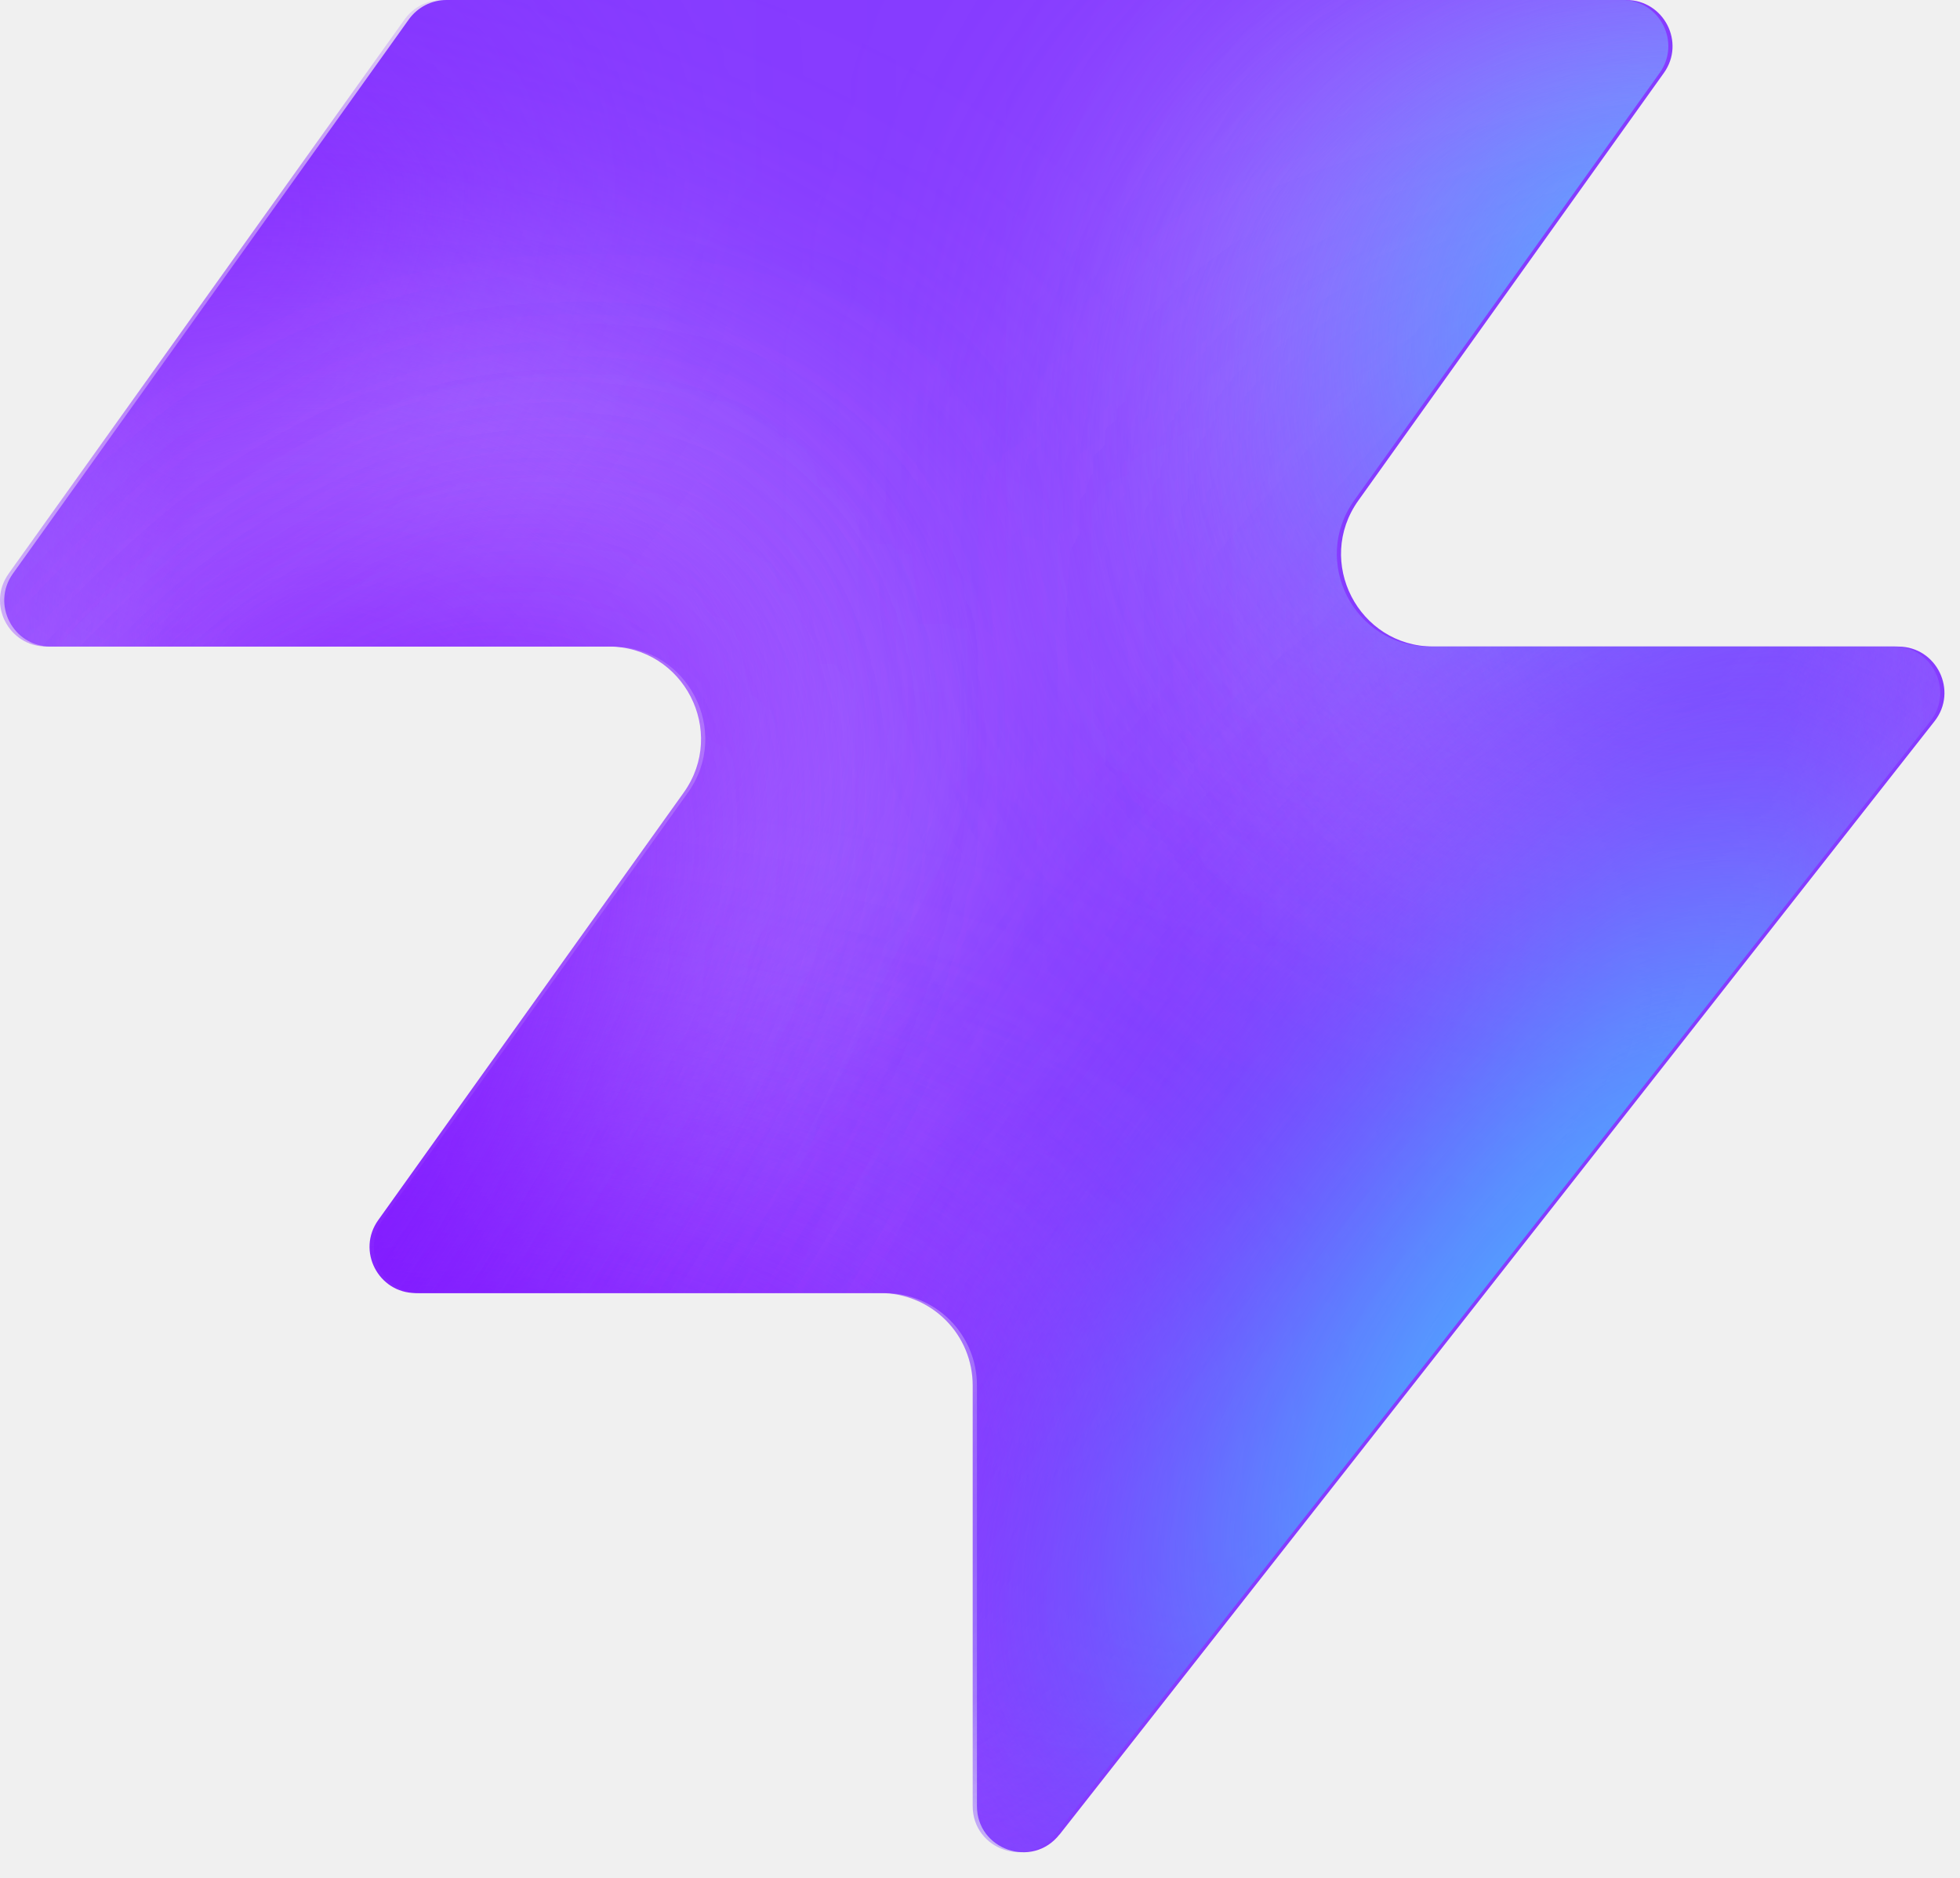
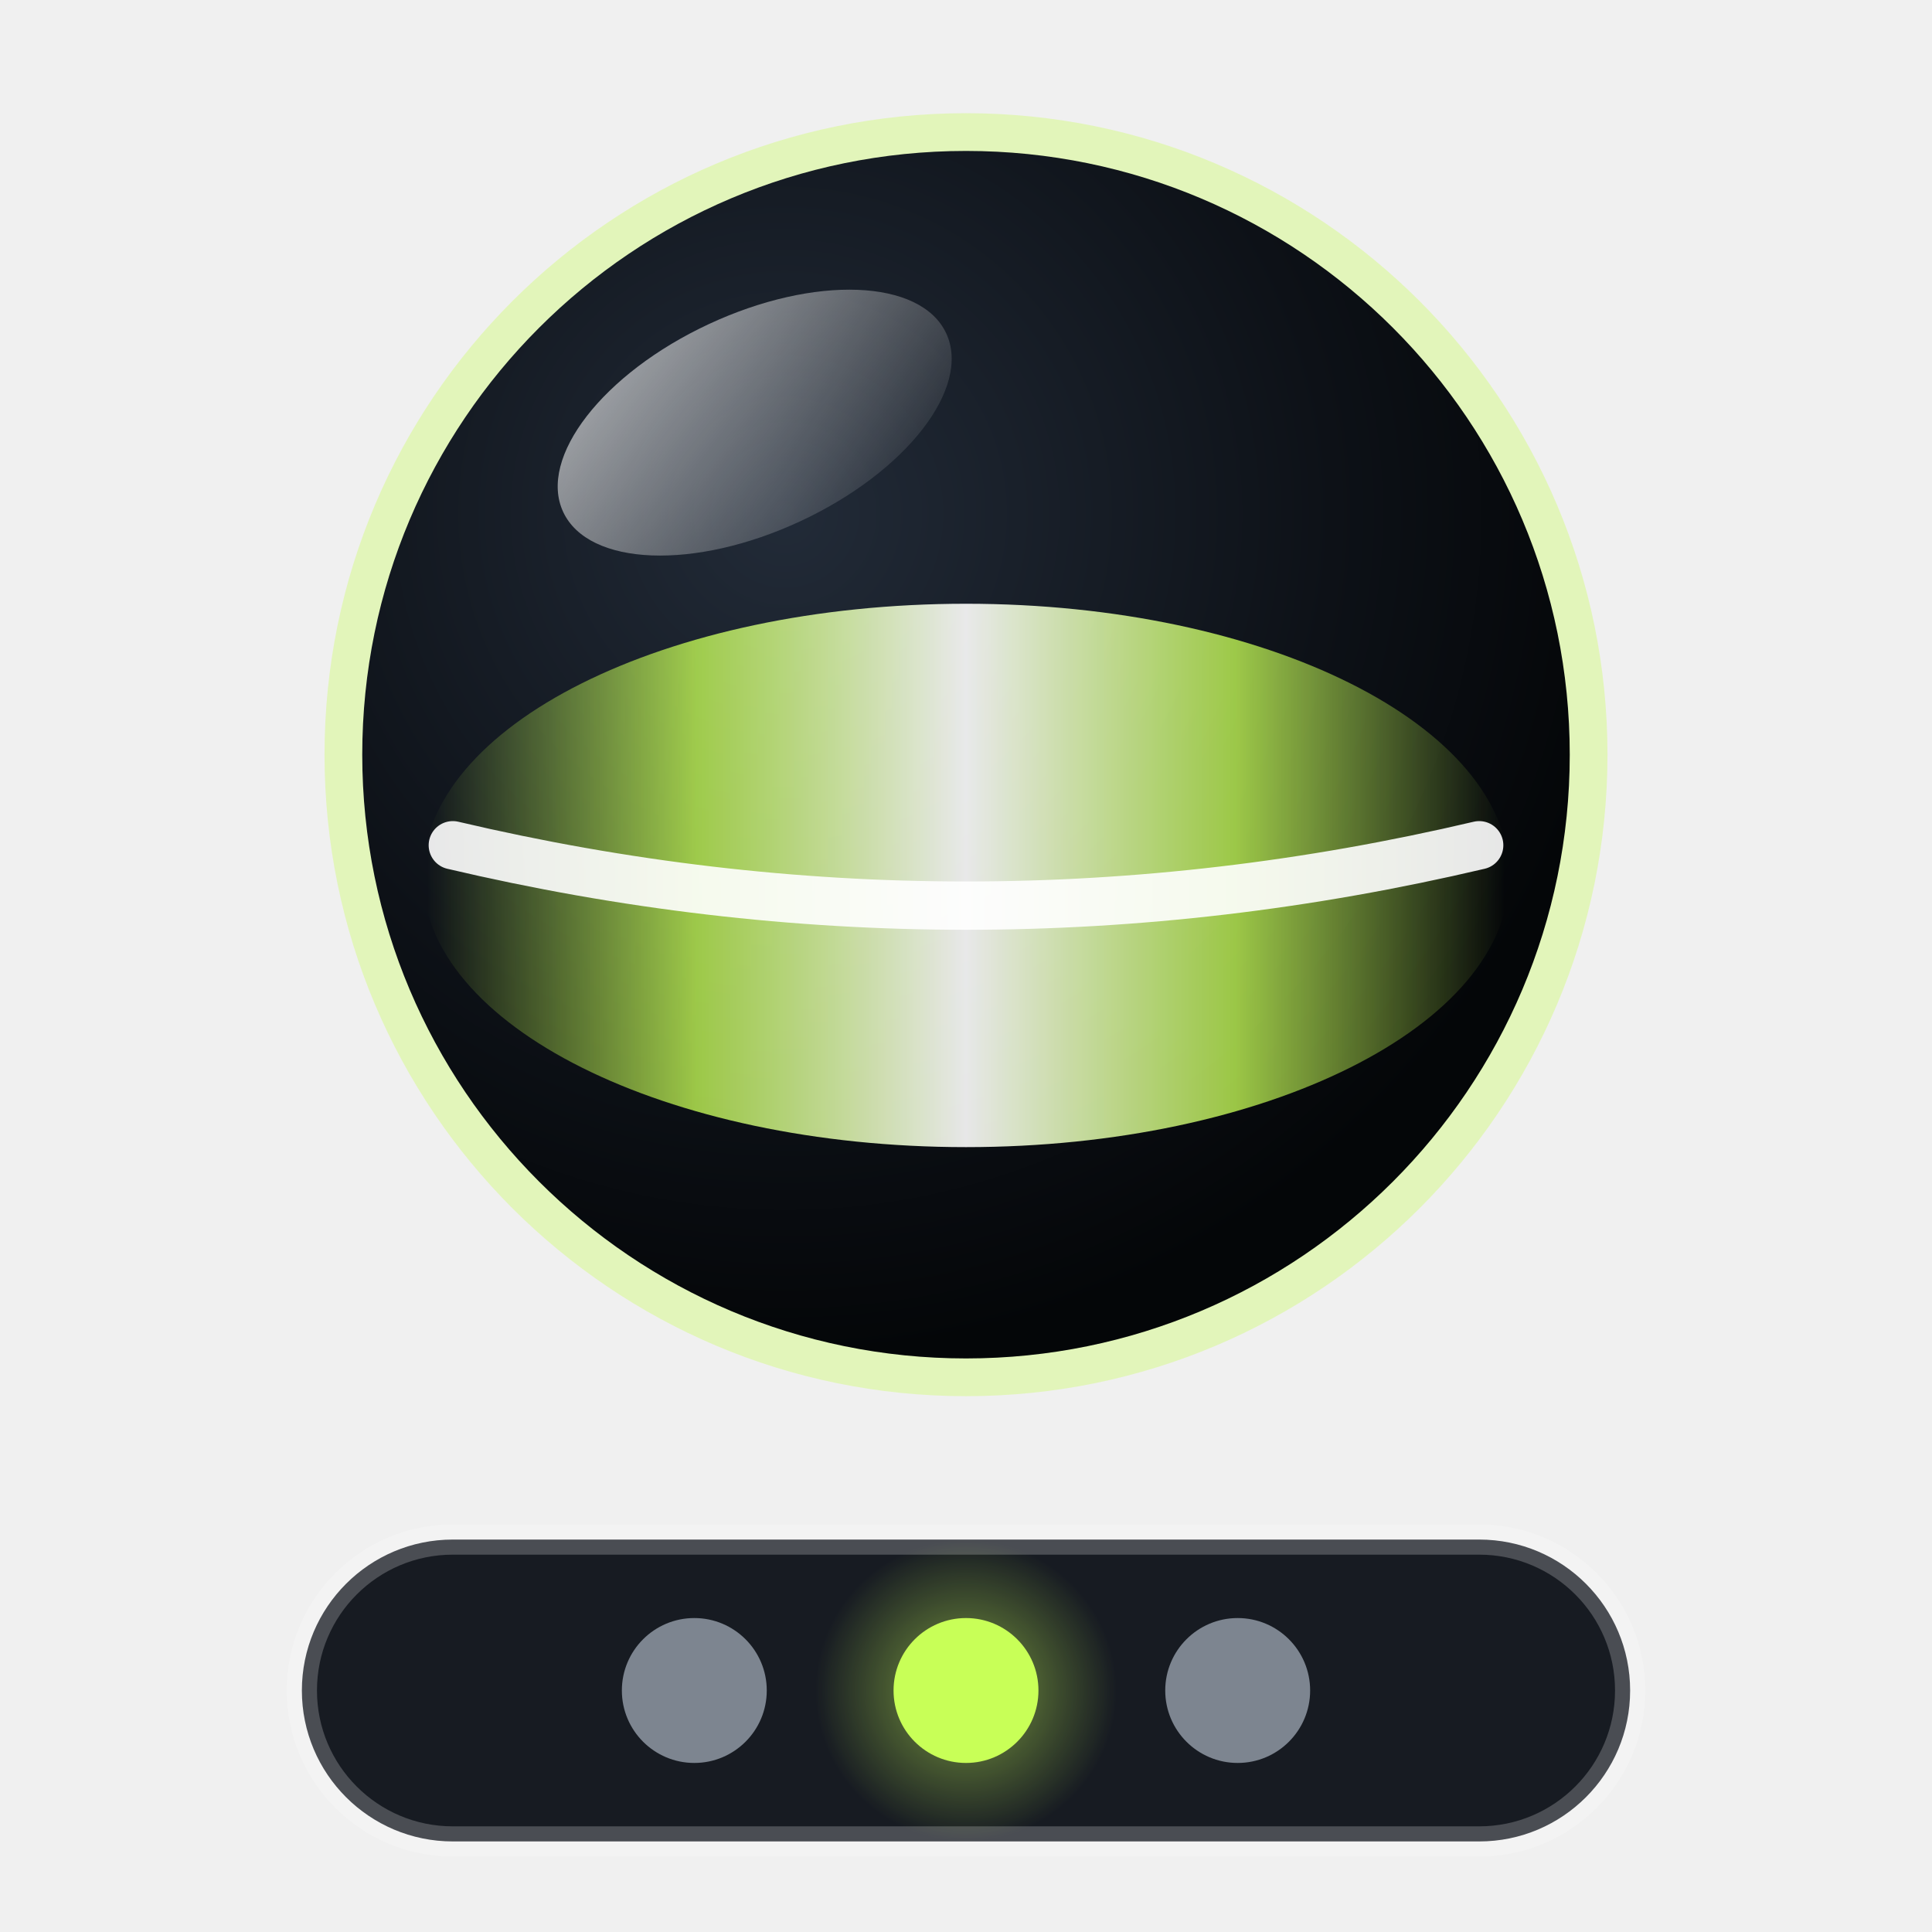
- <svg xmlns="http://www.w3.org/2000/svg" width="48" height="46" fill="none" viewBox="0 0 48 46">
-   <path fill="#863bff" d="M25.946 44.938c-.664.845-2.021.375-2.021-.698V33.937a2.26 2.26 0 0 0-2.262-2.262H10.287c-.92 0-1.456-1.04-.92-1.788l7.48-10.471c1.07-1.497 0-3.578-1.842-3.578H1.237c-.92 0-1.456-1.04-.92-1.788L10.013.474c.214-.297.556-.474.92-.474h28.894c.92 0 1.456 1.04.92 1.788l-7.48 10.471c-1.07 1.498 0 3.579 1.842 3.579h11.377c.943 0 1.473 1.088.89 1.83L25.947 44.94z" style="fill:#863bff;fill:color(display-p3 .525 .23 1);fill-opacity:1" />
-   <mask id="a" width="48" height="46" x="0" y="0" maskUnits="userSpaceOnUse" style="mask-type:alpha">
-     <path fill="#000" d="M25.842 44.938c-.664.844-2.021.375-2.021-.698V33.937a2.26 2.26 0 0 0-2.262-2.262H10.183c-.92 0-1.456-1.04-.92-1.788l7.48-10.471c1.07-1.498 0-3.579-1.842-3.579H1.133c-.92 0-1.456-1.04-.92-1.787L9.91.473c.214-.297.556-.474.92-.474h28.894c.92 0 1.456 1.04.92 1.788l-7.48 10.471c-1.07 1.498 0 3.578 1.842 3.578h11.377c.943 0 1.473 1.088.89 1.832L25.843 44.94z" style="fill:#000;fill-opacity:1" />
-   </mask>
-   <g mask="url(#a)">
-     <g filter="url(#b)">
-       <ellipse cx="5.508" cy="14.704" fill="#ede6ff" rx="5.508" ry="14.704" style="fill:#ede6ff;fill:color(display-p3 .927 .903 1);fill-opacity:1" transform="matrix(.00324 1 1 -.00324 -4.47 31.516)" />
+ <svg xmlns="http://www.w3.org/2000/svg" viewBox="0 0 64 64" fill="none">
+   <style>
+     .pill { fill: #171b22; stroke: rgba(255, 255, 255, 0.22); }
+     .dot-dim { fill: #7d8590; }
+     .dot-lime { fill: #c8ff57; }
+     @media (prefers-color-scheme: light) {
+       .pill { fill: #14171c; stroke: rgba(0, 0, 0, 0.35); }
+       .dot-dim { fill: #9aa0a8; }
+     }
+   </style>
+   <defs>
+     <radialGradient id="favSphere" cx="35%" cy="30%" r="70%">
+       <stop offset="0%" stop-color="#222b38" />
+       <stop offset="65%" stop-color="#0d1117" />
+       <stop offset="100%" stop-color="#040608" />
+     </radialGradient>
+     <linearGradient id="favHorizon" x1="0" y1="0" x2="1" y2="0">
+       <stop offset="0%" stop-color="#c8ff57" stop-opacity="0" />
+       <stop offset="25%" stop-color="#c8ff57" stop-opacity="0.85" />
+       <stop offset="50%" stop-color="#ffffff" stop-opacity="1" />
+       <stop offset="75%" stop-color="#c8ff57" stop-opacity="0.85" />
+       <stop offset="100%" stop-color="#c8ff57" stop-opacity="0" />
+     </linearGradient>
+     <linearGradient id="favHighlight" x1="0" y1="0" x2="1" y2="1">
+       <stop offset="0%" stop-color="#ffffff" stop-opacity="0.65" />
+       <stop offset="100%" stop-color="#ffffff" stop-opacity="0" />
+     </linearGradient>
+     <clipPath id="favClip">
+       <circle cx="12" cy="12" r="10" />
+     </clipPath>
+     <radialGradient id="favGlow" cx="50%" cy="50%" r="50%">
+       <stop offset="0%" stop-color="#c8ff57" stop-opacity="0.55" />
+       <stop offset="100%" stop-color="#c8ff57" stop-opacity="0" />
+     </radialGradient>
+   </defs>
+   <g transform="translate(8,1) scale(2)">
+     <circle cx="12" cy="12" r="10.25" stroke="rgba(200, 255, 87, 0.35)" stroke-width="0.75" />
+     <circle cx="12" cy="12" r="10" fill="url(#favSphere)" />
+     <g clip-path="url(#favClip)">
+       <ellipse cx="12" cy="14" rx="9" ry="4.5" fill="url(#favHorizon)" opacity="0.9" />
+       <path d="M 3.5 13.5 Q 12 15.5 20.5 13.5" stroke="#ffffff" stroke-width="0.8" stroke-linecap="round" opacity="0.9" />
    </g>
-     <g filter="url(#c)">
-       <ellipse cx="10.399" cy="29.851" fill="#ede6ff" rx="10.399" ry="29.851" style="fill:#ede6ff;fill:color(display-p3 .927 .903 1);fill-opacity:1" transform="matrix(.00324 1 1 -.00324 -39.328 7.883)" />
-     </g>
-     <g filter="url(#d)">
-       <ellipse cx="5.508" cy="30.487" fill="#7e14ff" rx="5.508" ry="30.487" style="fill:#7e14ff;fill:color(display-p3 .492 .077 1);fill-opacity:1" transform="rotate(89.814 -25.913 -14.639)scale(1 -1)" />
-     </g>
-     <g filter="url(#e)">
-       <ellipse cx="5.508" cy="30.599" fill="#7e14ff" rx="5.508" ry="30.599" style="fill:#7e14ff;fill:color(display-p3 .492 .077 1);fill-opacity:1" transform="rotate(89.814 -32.644 -3.334)scale(1 -1)" />
-     </g>
-     <g filter="url(#f)">
-       <ellipse cx="5.508" cy="30.599" fill="#7e14ff" rx="5.508" ry="30.599" style="fill:#7e14ff;fill:color(display-p3 .492 .077 1);fill-opacity:1" transform="matrix(.00324 1 1 -.00324 -34.34 30.47)" />
-     </g>
-     <g filter="url(#g)">
-       <ellipse cx="14.072" cy="22.078" fill="#ede6ff" rx="14.072" ry="22.078" style="fill:#ede6ff;fill:color(display-p3 .927 .903 1);fill-opacity:1" transform="rotate(93.35 24.506 48.493)scale(-1 1)" />
-     </g>
-     <g filter="url(#h)">
-       <ellipse cx="3.47" cy="21.501" fill="#7e14ff" rx="3.47" ry="21.501" style="fill:#7e14ff;fill:color(display-p3 .492 .077 1);fill-opacity:1" transform="rotate(89.009 28.708 47.59)scale(-1 1)" />
-     </g>
-     <g filter="url(#i)">
-       <ellipse cx="3.47" cy="21.501" fill="#7e14ff" rx="3.47" ry="21.501" style="fill:#7e14ff;fill:color(display-p3 .492 .077 1);fill-opacity:1" transform="rotate(89.009 28.708 47.59)scale(-1 1)" />
-     </g>
-     <g filter="url(#j)">
-       <ellipse cx=".387" cy="8.972" fill="#7e14ff" rx="4.407" ry="29.108" style="fill:#7e14ff;fill:color(display-p3 .492 .077 1);fill-opacity:1" transform="rotate(39.51 .387 8.972)" />
-     </g>
-     <g filter="url(#k)">
-       <ellipse cx="47.523" cy="-6.092" fill="#7e14ff" rx="4.407" ry="29.108" style="fill:#7e14ff;fill:color(display-p3 .492 .077 1);fill-opacity:1" transform="rotate(37.892 47.523 -6.092)" />
-     </g>
-     <g filter="url(#l)">
-       <ellipse cx="41.412" cy="6.333" fill="#47bfff" rx="5.971" ry="9.665" style="fill:#47bfff;fill:color(display-p3 .28 .748 1);fill-opacity:1" transform="rotate(37.892 41.412 6.333)" />
-     </g>
-     <g filter="url(#m)">
-       <ellipse cx="-1.879" cy="38.332" fill="#7e14ff" rx="4.407" ry="29.108" style="fill:#7e14ff;fill:color(display-p3 .492 .077 1);fill-opacity:1" transform="rotate(37.892 -1.88 38.332)" />
-     </g>
-     <g filter="url(#n)">
-       <ellipse cx="-1.879" cy="38.332" fill="#7e14ff" rx="4.407" ry="29.108" style="fill:#7e14ff;fill:color(display-p3 .492 .077 1);fill-opacity:1" transform="rotate(37.892 -1.88 38.332)" />
-     </g>
-     <g filter="url(#o)">
-       <ellipse cx="35.651" cy="29.907" fill="#7e14ff" rx="4.407" ry="29.108" style="fill:#7e14ff;fill:color(display-p3 .492 .077 1);fill-opacity:1" transform="rotate(37.892 35.651 29.907)" />
-     </g>
-     <g filter="url(#p)">
-       <ellipse cx="38.418" cy="32.4" fill="#47bfff" rx="5.971" ry="15.297" style="fill:#47bfff;fill:color(display-p3 .28 .748 1);fill-opacity:1" transform="rotate(37.892 38.418 32.4)" />
-     </g>
+     <ellipse cx="8.5" cy="6.5" rx="3.5" ry="1.8" fill="url(#favHighlight)" transform="rotate(-25 8.5 6.5)" />
  </g>
-   <defs>
-     <filter id="b" width="60.045" height="41.654" x="-19.77" y="16.149" color-interpolation-filters="sRGB" filterUnits="userSpaceOnUse">
-       <feFlood flood-opacity="0" result="BackgroundImageFix" />
-       <feBlend in="SourceGraphic" in2="BackgroundImageFix" result="shape" />
-       <feGaussianBlur result="effect1_foregroundBlur_2002_17158" stdDeviation="7.659" />
-     </filter>
-     <filter id="c" width="90.34" height="51.437" x="-54.613" y="-7.533" color-interpolation-filters="sRGB" filterUnits="userSpaceOnUse">
-       <feFlood flood-opacity="0" result="BackgroundImageFix" />
-       <feBlend in="SourceGraphic" in2="BackgroundImageFix" result="shape" />
-       <feGaussianBlur result="effect1_foregroundBlur_2002_17158" stdDeviation="7.659" />
-     </filter>
-     <filter id="d" width="79.355" height="29.4" x="-49.64" y="2.03" color-interpolation-filters="sRGB" filterUnits="userSpaceOnUse">
-       <feFlood flood-opacity="0" result="BackgroundImageFix" />
-       <feBlend in="SourceGraphic" in2="BackgroundImageFix" result="shape" />
-       <feGaussianBlur result="effect1_foregroundBlur_2002_17158" stdDeviation="4.596" />
-     </filter>
-     <filter id="e" width="79.579" height="29.4" x="-45.045" y="20.029" color-interpolation-filters="sRGB" filterUnits="userSpaceOnUse">
-       <feFlood flood-opacity="0" result="BackgroundImageFix" />
-       <feBlend in="SourceGraphic" in2="BackgroundImageFix" result="shape" />
-       <feGaussianBlur result="effect1_foregroundBlur_2002_17158" stdDeviation="4.596" />
-     </filter>
-     <filter id="f" width="79.579" height="29.4" x="-43.513" y="21.178" color-interpolation-filters="sRGB" filterUnits="userSpaceOnUse">
-       <feFlood flood-opacity="0" result="BackgroundImageFix" />
-       <feBlend in="SourceGraphic" in2="BackgroundImageFix" result="shape" />
-       <feGaussianBlur result="effect1_foregroundBlur_2002_17158" stdDeviation="4.596" />
-     </filter>
-     <filter id="g" width="74.749" height="58.852" x="15.756" y="-17.901" color-interpolation-filters="sRGB" filterUnits="userSpaceOnUse">
-       <feFlood flood-opacity="0" result="BackgroundImageFix" />
-       <feBlend in="SourceGraphic" in2="BackgroundImageFix" result="shape" />
-       <feGaussianBlur result="effect1_foregroundBlur_2002_17158" stdDeviation="7.659" />
-     </filter>
-     <filter id="h" width="61.377" height="25.362" x="23.548" y="2.284" color-interpolation-filters="sRGB" filterUnits="userSpaceOnUse">
-       <feFlood flood-opacity="0" result="BackgroundImageFix" />
-       <feBlend in="SourceGraphic" in2="BackgroundImageFix" result="shape" />
-       <feGaussianBlur result="effect1_foregroundBlur_2002_17158" stdDeviation="4.596" />
-     </filter>
-     <filter id="i" width="61.377" height="25.362" x="23.548" y="2.284" color-interpolation-filters="sRGB" filterUnits="userSpaceOnUse">
-       <feFlood flood-opacity="0" result="BackgroundImageFix" />
-       <feBlend in="SourceGraphic" in2="BackgroundImageFix" result="shape" />
-       <feGaussianBlur result="effect1_foregroundBlur_2002_17158" stdDeviation="4.596" />
-     </filter>
-     <filter id="j" width="56.045" height="63.649" x="-27.636" y="-22.853" color-interpolation-filters="sRGB" filterUnits="userSpaceOnUse">
-       <feFlood flood-opacity="0" result="BackgroundImageFix" />
-       <feBlend in="SourceGraphic" in2="BackgroundImageFix" result="shape" />
-       <feGaussianBlur result="effect1_foregroundBlur_2002_17158" stdDeviation="4.596" />
-     </filter>
-     <filter id="k" width="54.814" height="64.646" x="20.116" y="-38.415" color-interpolation-filters="sRGB" filterUnits="userSpaceOnUse">
-       <feFlood flood-opacity="0" result="BackgroundImageFix" />
-       <feBlend in="SourceGraphic" in2="BackgroundImageFix" result="shape" />
-       <feGaussianBlur result="effect1_foregroundBlur_2002_17158" stdDeviation="4.596" />
-     </filter>
-     <filter id="l" width="33.541" height="35.313" x="24.641" y="-11.323" color-interpolation-filters="sRGB" filterUnits="userSpaceOnUse">
-       <feFlood flood-opacity="0" result="BackgroundImageFix" />
-       <feBlend in="SourceGraphic" in2="BackgroundImageFix" result="shape" />
-       <feGaussianBlur result="effect1_foregroundBlur_2002_17158" stdDeviation="4.596" />
-     </filter>
-     <filter id="m" width="54.814" height="64.646" x="-29.286" y="6.009" color-interpolation-filters="sRGB" filterUnits="userSpaceOnUse">
-       <feFlood flood-opacity="0" result="BackgroundImageFix" />
-       <feBlend in="SourceGraphic" in2="BackgroundImageFix" result="shape" />
-       <feGaussianBlur result="effect1_foregroundBlur_2002_17158" stdDeviation="4.596" />
-     </filter>
-     <filter id="n" width="54.814" height="64.646" x="-29.286" y="6.009" color-interpolation-filters="sRGB" filterUnits="userSpaceOnUse">
-       <feFlood flood-opacity="0" result="BackgroundImageFix" />
-       <feBlend in="SourceGraphic" in2="BackgroundImageFix" result="shape" />
-       <feGaussianBlur result="effect1_foregroundBlur_2002_17158" stdDeviation="4.596" />
-     </filter>
-     <filter id="o" width="54.814" height="64.646" x="8.244" y="-2.416" color-interpolation-filters="sRGB" filterUnits="userSpaceOnUse">
-       <feFlood flood-opacity="0" result="BackgroundImageFix" />
-       <feBlend in="SourceGraphic" in2="BackgroundImageFix" result="shape" />
-       <feGaussianBlur result="effect1_foregroundBlur_2002_17158" stdDeviation="4.596" />
-     </filter>
-     <filter id="p" width="39.409" height="43.623" x="18.713" y="10.588" color-interpolation-filters="sRGB" filterUnits="userSpaceOnUse">
-       <feFlood flood-opacity="0" result="BackgroundImageFix" />
-       <feBlend in="SourceGraphic" in2="BackgroundImageFix" result="shape" />
-       <feGaussianBlur result="effect1_foregroundBlur_2002_17158" stdDeviation="4.596" />
-     </filter>
-   </defs>
+   <rect class="pill" x="10" y="51" width="44" height="10" rx="5" stroke-width="1" />
+   <circle class="dot-dim" cx="23" cy="56" r="2.4" />
+   <circle fill="url(#favGlow)" cx="32" cy="56" r="5" />
+   <circle class="dot-lime" cx="32" cy="56" r="2.4" />
+   <circle class="dot-dim" cx="41" cy="56" r="2.4" />
</svg>
